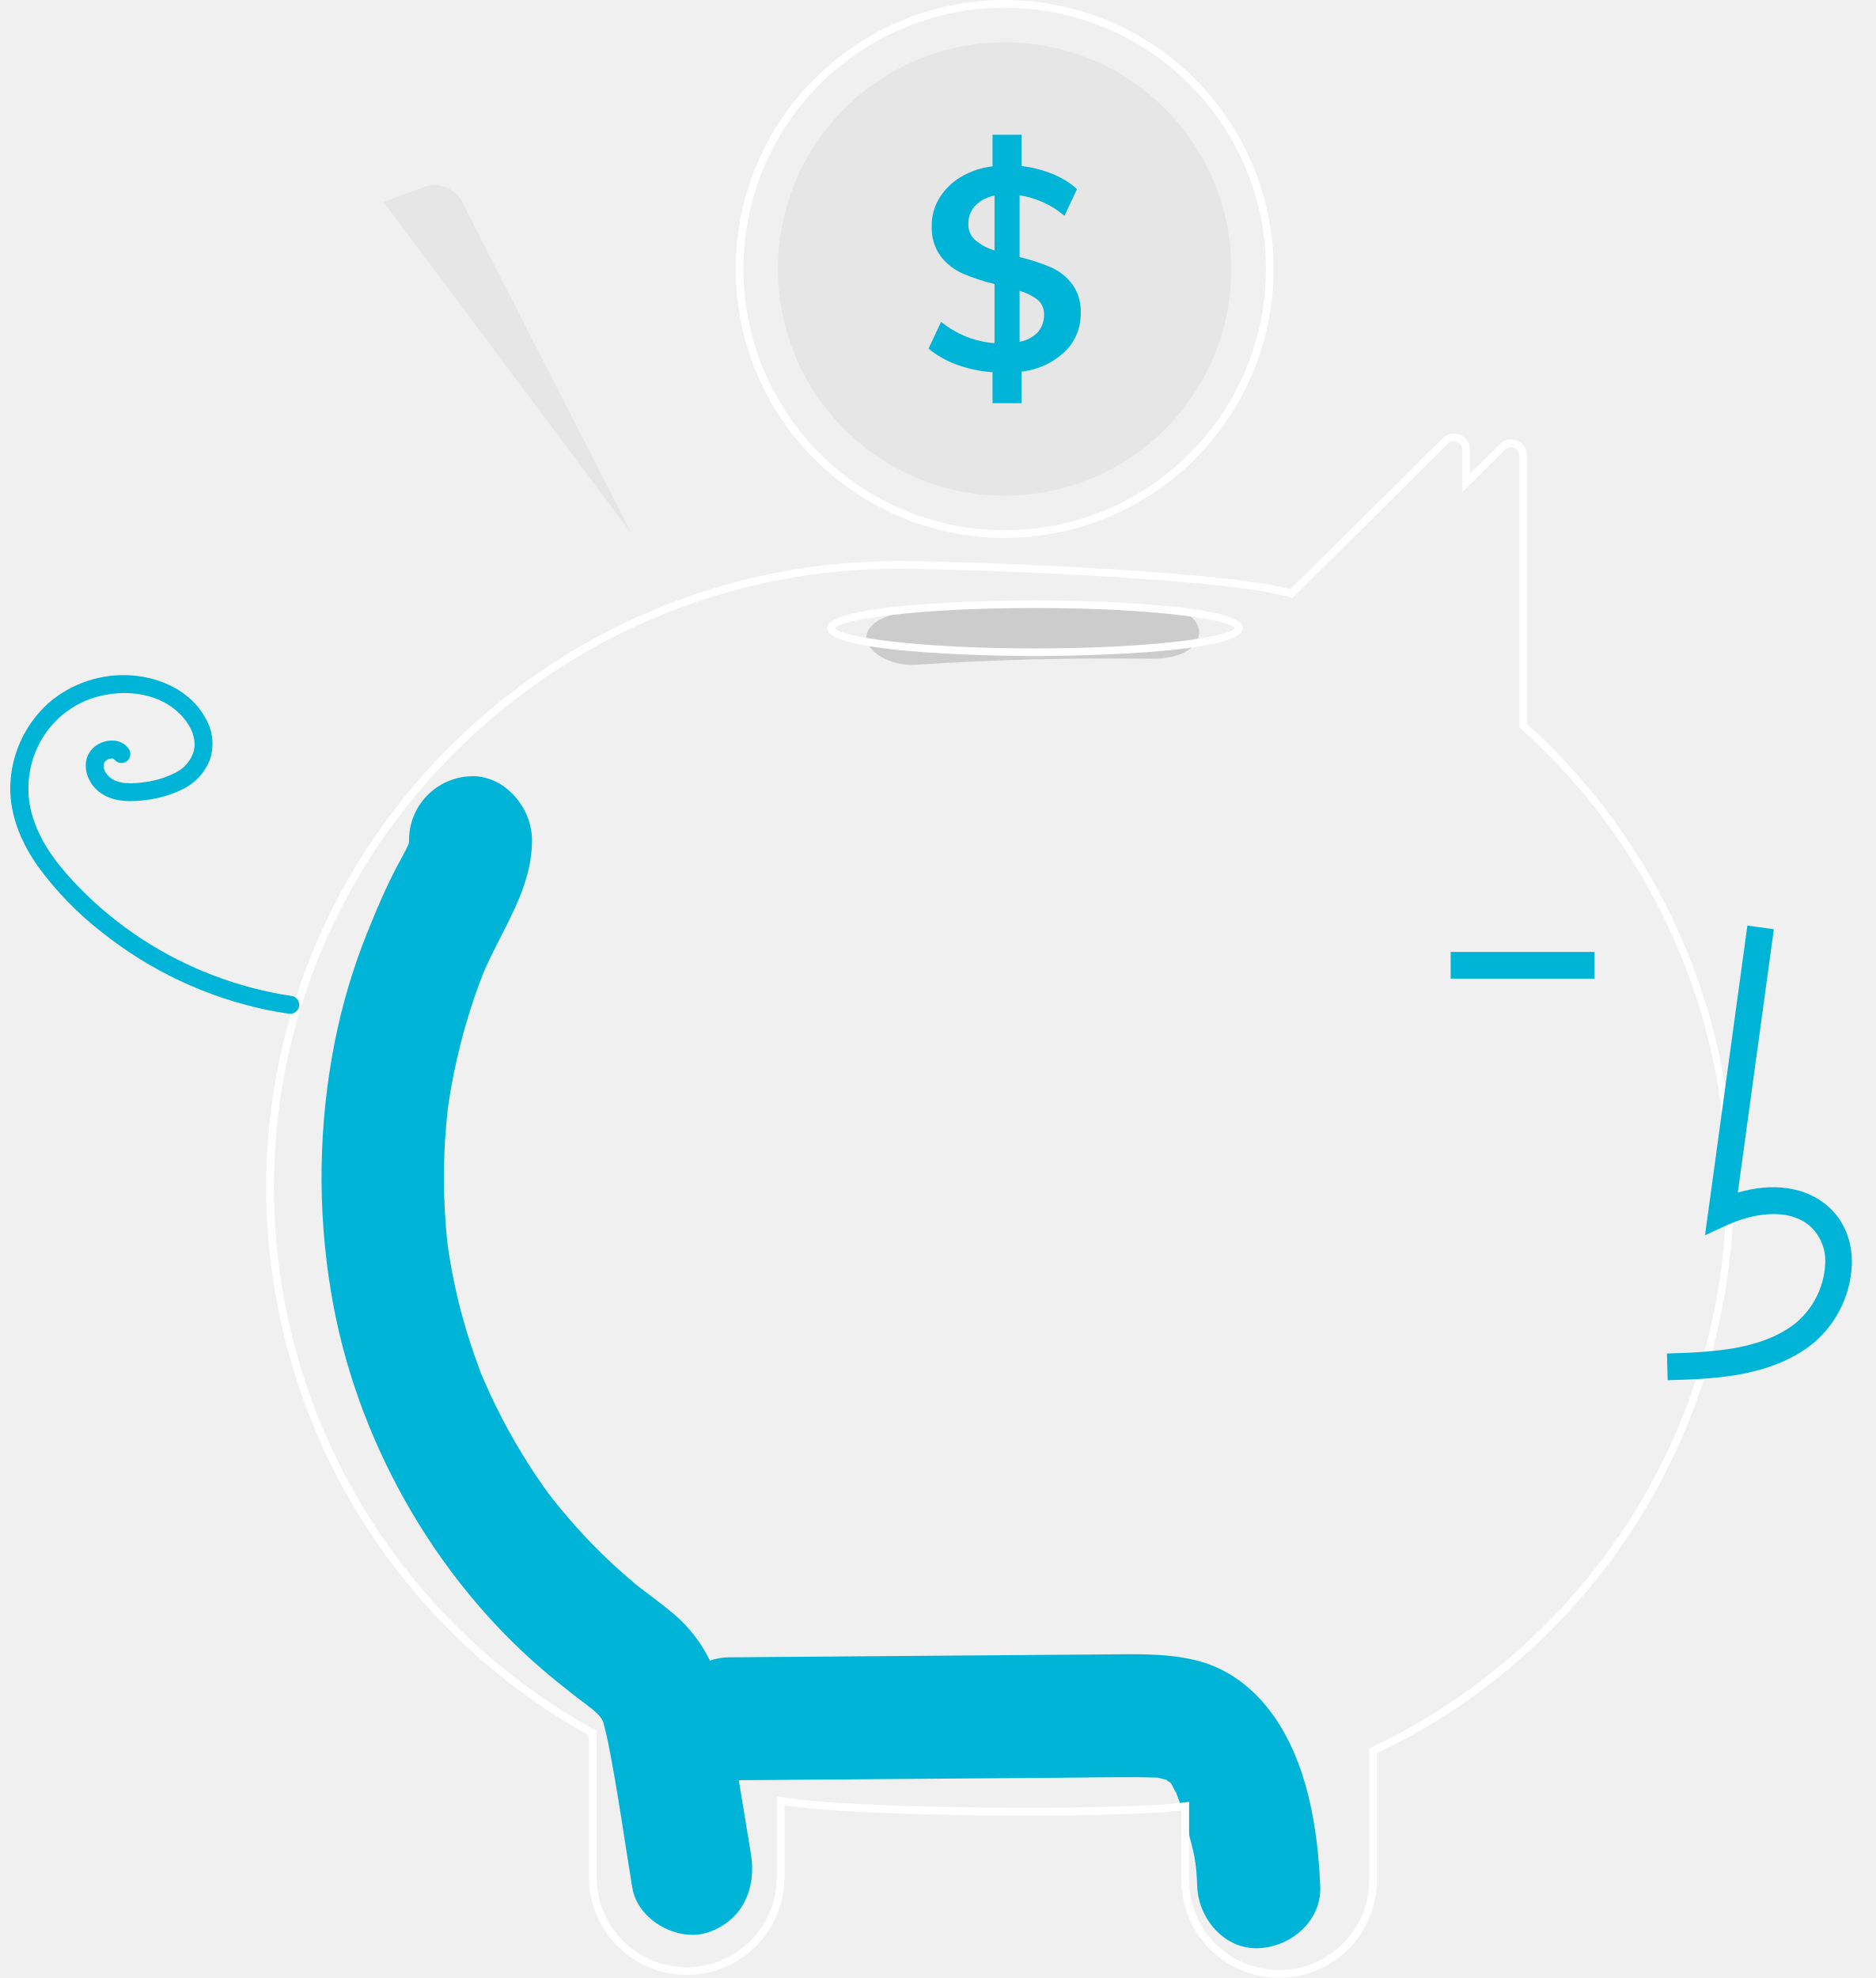
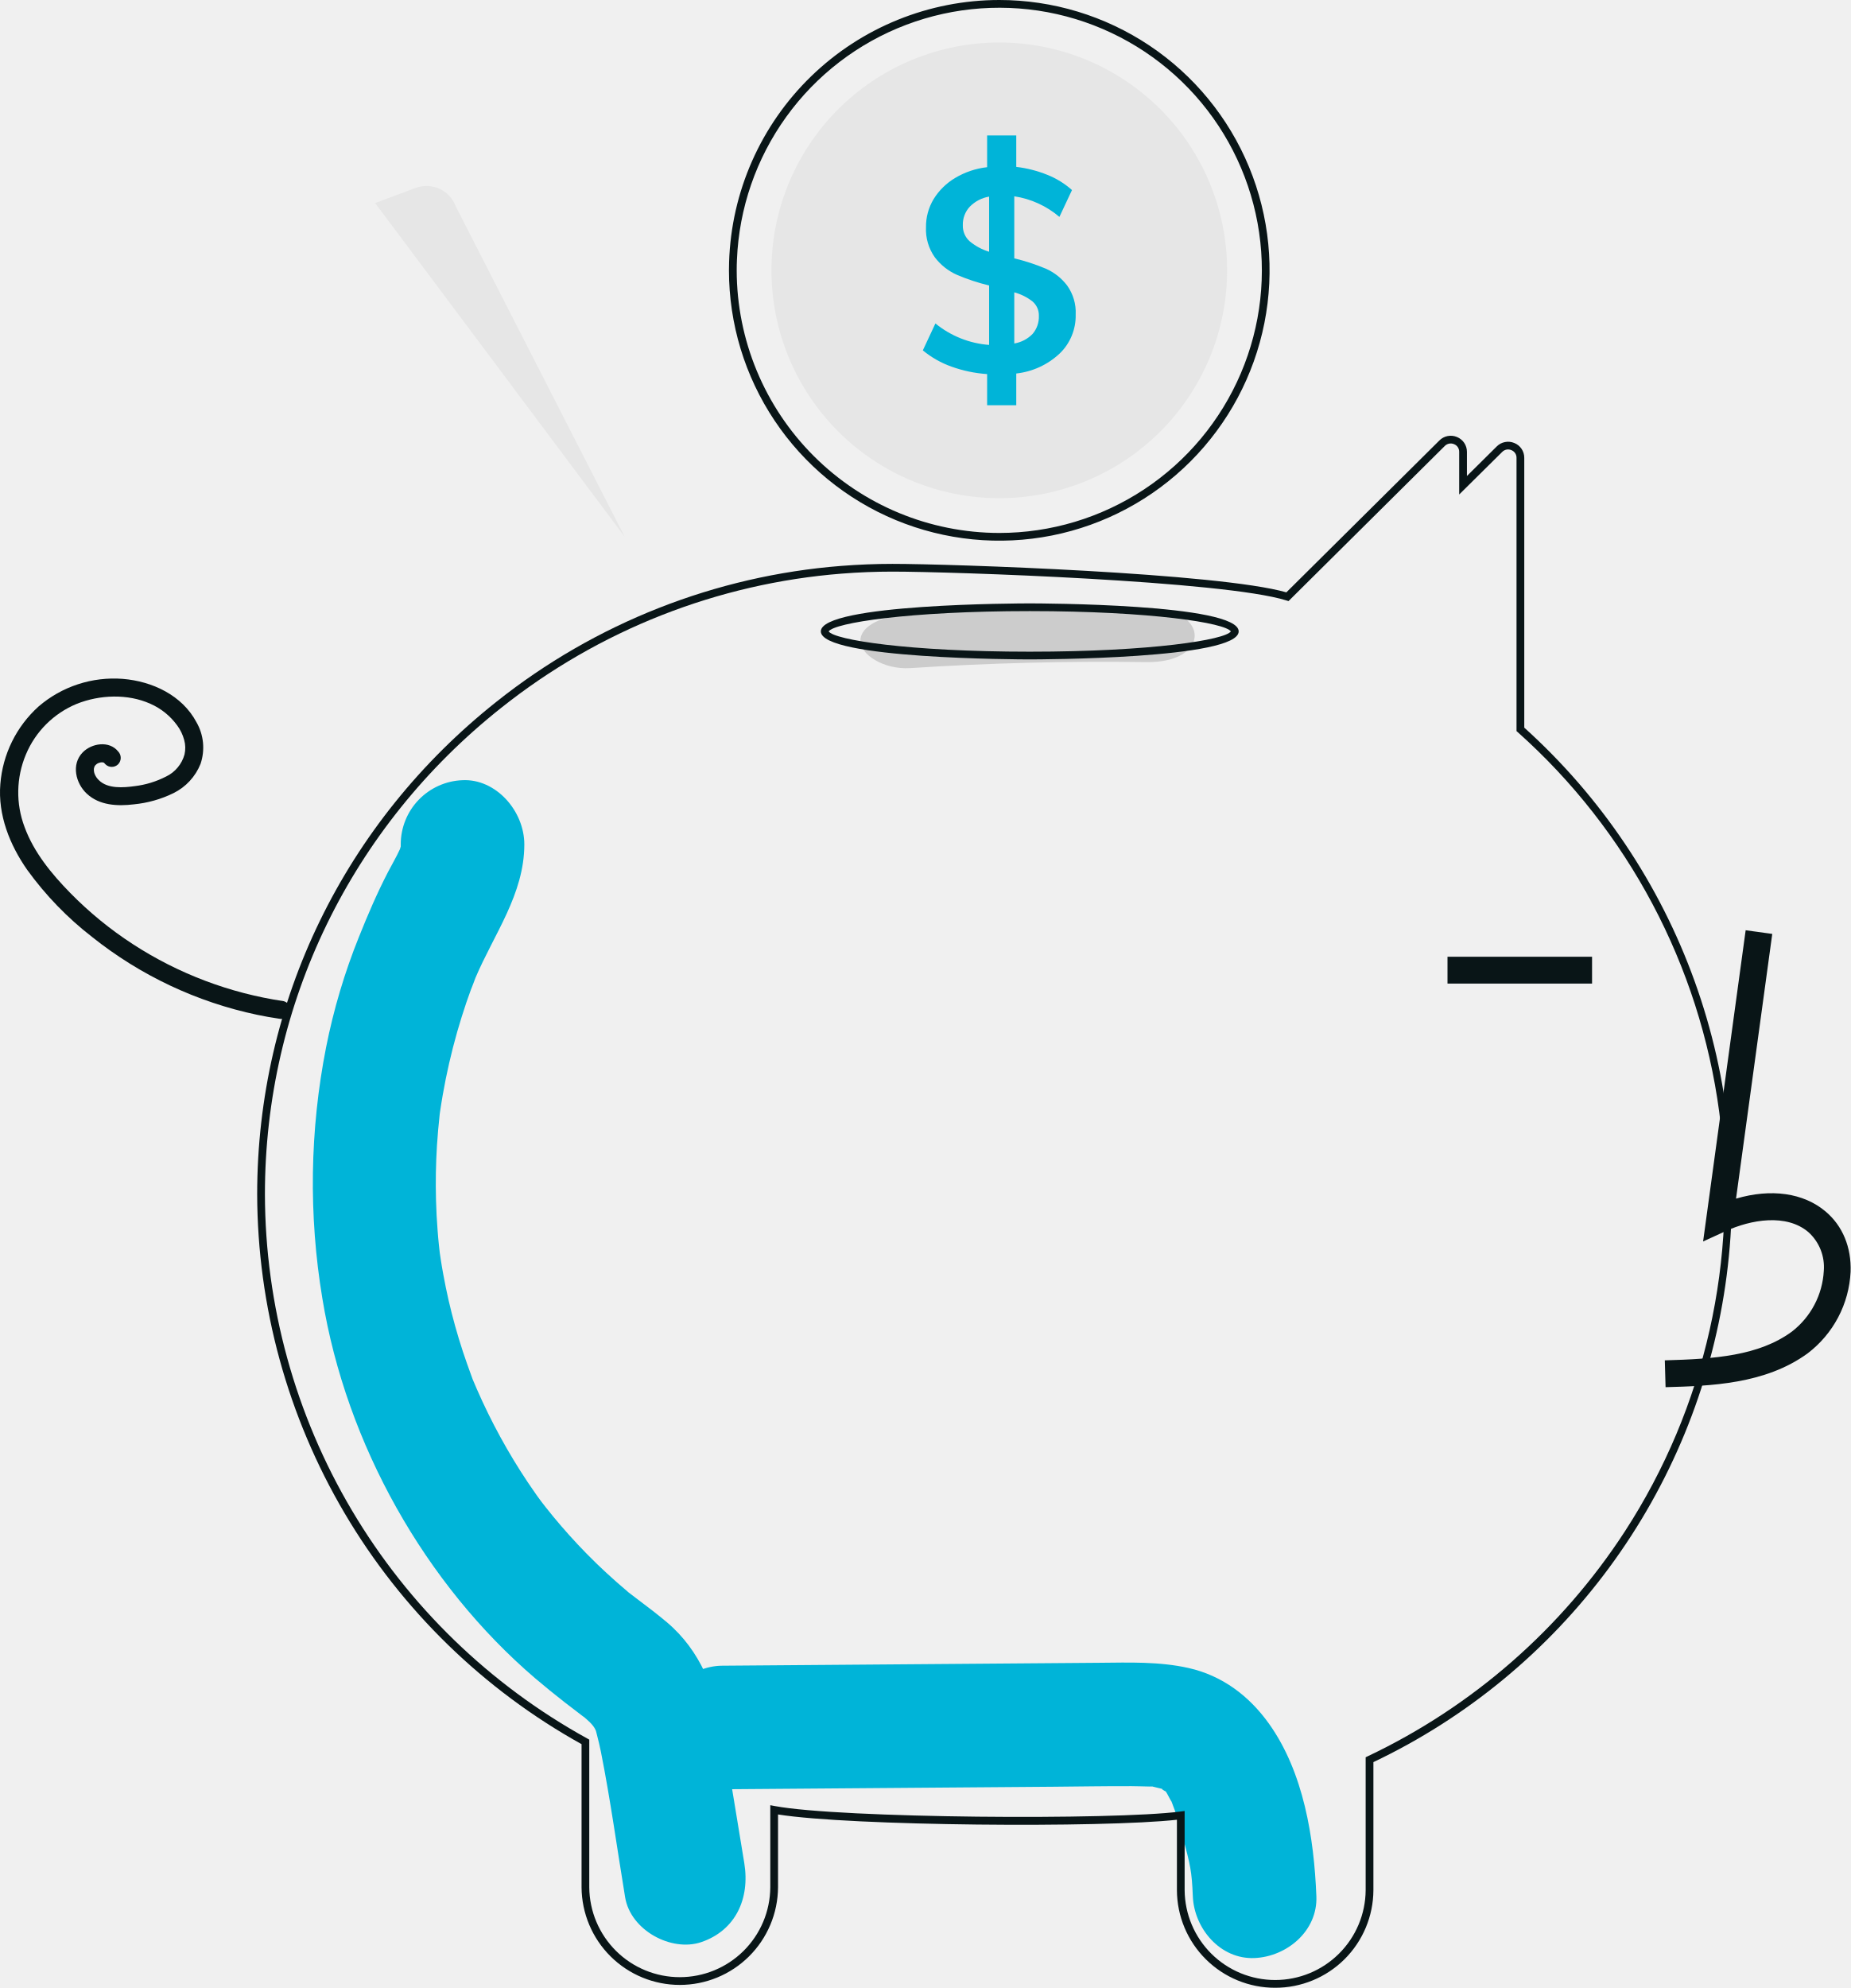
- <svg xmlns="http://www.w3.org/2000/svg" width="55" height="58" viewBox="0 0 55 58" fill="none">
-   <path d="M37.325 50.286C36.748 49.478 35.967 48.886 34.984 48.665C34.128 48.472 33.247 48.505 32.377 48.512L21.37 48.597C20.427 48.604 19.523 49.421 19.567 50.4C19.61 51.37 20.359 52.21 21.37 52.202C24.594 52.177 27.818 52.153 31.043 52.128C31.803 52.122 32.563 52.108 33.324 52.111C33.494 52.111 33.664 52.12 33.835 52.122C33.876 52.123 33.906 52.122 33.927 52.121C33.932 52.123 33.937 52.124 33.944 52.126C34.033 52.151 34.124 52.167 34.214 52.191C34.182 52.192 34.272 52.248 34.316 52.266C34.323 52.279 34.336 52.3 34.358 52.333C34.388 52.391 34.479 52.565 34.483 52.56C34.619 52.904 34.731 53.258 34.819 53.618C35.029 54.412 35.075 54.578 35.105 55.323C35.143 56.264 35.907 57.171 36.908 57.126C37.852 57.084 38.751 56.332 38.711 55.323C38.642 53.623 38.343 51.712 37.325 50.286Z" fill="#00B4D8" />
-   <path d="M22.017 54.354C21.81 53.101 21.607 51.847 21.396 50.595C21.183 49.325 20.746 48.162 19.757 47.328C19.493 47.105 19.219 46.897 18.944 46.69C18.847 46.617 18.751 46.544 18.655 46.47C18.65 46.465 18.646 46.462 18.641 46.459C18.631 46.45 18.618 46.439 18.601 46.424C18.189 46.076 17.791 45.712 17.412 45.324C17.075 44.98 16.753 44.622 16.445 44.249C16.369 44.156 16.293 44.062 16.218 43.967C16.205 43.95 16.136 43.861 16.09 43.802C16.048 43.744 15.97 43.638 15.957 43.62C15.87 43.496 15.784 43.371 15.7 43.245C15.125 42.385 14.628 41.476 14.214 40.528C14.173 40.434 14.132 40.34 14.093 40.245C14.083 40.216 14.069 40.178 14.051 40.129C13.968 39.899 13.884 39.67 13.808 39.437C13.646 38.944 13.506 38.443 13.389 37.935C13.332 37.684 13.28 37.432 13.234 37.178C13.21 37.048 13.188 36.917 13.167 36.786C13.163 36.765 13.143 36.623 13.131 36.544C13.122 36.463 13.106 36.321 13.104 36.3C13.091 36.168 13.079 36.035 13.069 35.903C13.046 35.606 13.03 35.308 13.022 35.009C13.008 34.479 13.018 33.949 13.05 33.418C13.069 33.12 13.096 32.823 13.129 32.526C13.13 32.508 13.132 32.494 13.133 32.481C13.135 32.467 13.138 32.452 13.14 32.434C13.165 32.27 13.19 32.106 13.219 31.943C13.327 31.323 13.468 30.71 13.64 30.105C13.722 29.819 13.811 29.535 13.906 29.253C13.949 29.128 13.993 29.004 14.039 28.88C14.036 28.888 14.172 28.54 14.174 28.529C14.714 27.252 15.597 26.088 15.599 24.638C15.6 23.657 14.769 22.716 13.796 22.762C13.311 22.78 12.852 22.986 12.515 23.336C12.179 23.686 11.992 24.153 11.993 24.638C11.993 24.66 11.993 24.679 11.993 24.698C11.984 24.728 11.976 24.754 11.97 24.776C11.864 25.005 11.735 25.223 11.619 25.446C11.303 26.057 11.032 26.688 10.776 27.328C10.355 28.371 10.034 29.451 9.815 30.554C9.339 32.971 9.302 35.453 9.706 37.882C10.405 42.143 12.71 46.221 15.914 48.962C16.192 49.2 16.477 49.43 16.765 49.656C16.884 49.749 17.004 49.84 17.124 49.931C17.181 49.974 17.418 50.16 17.314 50.07C17.537 50.261 17.631 50.357 17.688 50.497C17.697 50.529 17.708 50.573 17.723 50.633C17.764 50.792 17.802 50.95 17.834 51.11C18.113 52.513 18.307 53.94 18.54 55.352C18.7 56.322 19.895 56.953 20.758 56.663C21.762 56.324 22.188 55.394 22.017 54.354Z" fill="#00B4D8" />
-   <path d="M37.507 57.993C36.75 57.995 36.023 57.696 35.486 57.163C34.948 56.63 34.644 55.905 34.641 55.148V53.091C32.488 53.332 25.115 53.276 23.002 52.937V55.066C22.996 55.822 22.691 56.546 22.154 57.078C21.617 57.611 20.892 57.91 20.135 57.91C19.379 57.91 18.653 57.611 18.116 57.078C17.579 56.546 17.274 55.822 17.269 55.066V50.886C14.406 49.296 12.02 46.971 10.356 44.151C8.693 41.331 7.812 38.117 7.804 34.843C7.804 29.229 10.349 23.991 14.785 20.473C17.67 18.178 21.175 16.798 24.849 16.51C25.348 16.471 25.85 16.451 26.341 16.451C28.071 16.451 35.875 16.719 37.834 17.282L42.298 12.851C42.364 12.786 42.448 12.741 42.539 12.722C42.631 12.704 42.725 12.713 42.811 12.749C42.898 12.784 42.972 12.844 43.024 12.921C43.076 12.998 43.103 13.089 43.102 13.183V13.887L43.972 13.026C44.037 12.96 44.121 12.915 44.212 12.897C44.303 12.879 44.398 12.888 44.484 12.924C44.571 12.958 44.645 13.018 44.697 13.095C44.749 13.173 44.776 13.264 44.776 13.357V21.229C47.016 23.249 48.724 25.79 49.747 28.628C50.771 31.465 51.078 34.512 50.643 37.497C50.208 40.482 49.042 43.313 47.251 45.74C45.46 48.167 43.097 50.115 40.373 51.41V55.148C40.37 55.905 40.066 56.63 39.529 57.163C38.991 57.696 38.264 57.995 37.507 57.993V57.993ZM34.866 52.836V55.148C34.872 55.844 35.152 56.511 35.647 57.001C36.142 57.492 36.81 57.767 37.507 57.767C38.204 57.767 38.872 57.492 39.367 57.001C39.862 56.511 40.142 55.844 40.148 55.148V51.268L40.212 51.238C43.269 49.787 45.864 47.518 47.709 44.682C50.059 41.063 51.037 36.722 50.465 32.445C49.892 28.168 47.807 24.237 44.588 21.363L44.55 21.33V13.357C44.551 13.309 44.537 13.261 44.51 13.221C44.483 13.181 44.444 13.15 44.399 13.133C44.354 13.113 44.304 13.108 44.257 13.118C44.209 13.127 44.165 13.151 44.131 13.186L42.877 14.428V13.183C42.878 13.134 42.864 13.087 42.837 13.047C42.81 13.006 42.771 12.975 42.726 12.958C42.681 12.939 42.631 12.934 42.583 12.943C42.535 12.953 42.491 12.977 42.457 13.012L37.897 17.537L37.832 17.517C36.011 16.947 28.084 16.677 26.341 16.677C25.856 16.677 25.36 16.696 24.867 16.735C21.237 17.02 17.775 18.383 14.925 20.65C10.543 24.125 8.03 29.298 8.03 34.843C8.037 38.088 8.913 41.273 10.568 44.065C12.222 46.857 14.593 49.156 17.436 50.721L17.494 50.754V55.066C17.5 55.762 17.781 56.428 18.275 56.919C18.77 57.409 19.439 57.685 20.135 57.685C20.832 57.685 21.5 57.409 21.995 56.919C22.49 56.428 22.77 55.762 22.776 55.066V52.667L22.91 52.692C24.809 53.05 32.806 53.106 34.739 52.852L34.866 52.836Z" fill="white" />
-   <path d="M29.458 0C27.408 0.001 25.439 0.799 23.968 2.226C22.496 3.653 21.638 5.596 21.574 7.645C21.572 7.725 21.571 7.806 21.571 7.887C21.571 9.447 22.033 10.972 22.9 12.269C23.766 13.566 24.998 14.577 26.439 15.174C27.881 15.771 29.466 15.927 30.996 15.623C32.526 15.318 33.932 14.567 35.035 13.464C36.138 12.361 36.889 10.956 37.193 9.426C37.498 7.896 37.341 6.31 36.744 4.869C36.147 3.428 35.136 2.196 33.84 1.329C32.542 0.463 31.018 0 29.458 0V0ZM29.458 15.549C27.426 15.547 25.479 14.739 24.042 13.302C22.606 11.866 21.798 9.918 21.796 7.887C21.796 7.782 21.798 7.679 21.803 7.576C21.864 6.075 22.364 4.626 23.243 3.407C24.121 2.189 25.338 1.255 26.743 0.723C28.148 0.191 29.678 0.083 31.143 0.413C32.608 0.744 33.944 1.498 34.984 2.581C36.025 3.665 36.724 5.03 36.994 6.507C37.265 7.985 37.095 9.509 36.506 10.891C35.917 12.273 34.935 13.451 33.682 14.279C32.429 15.107 30.96 15.549 29.458 15.549V15.549Z" fill="white" />
-   <path d="M36.105 7.887C36.105 9.65 35.405 11.341 34.158 12.588C32.912 13.834 31.221 14.535 29.458 14.535C27.695 14.535 26.004 13.834 24.757 12.588C23.51 11.341 22.81 9.65 22.81 7.887C22.81 7.676 22.82 7.469 22.839 7.264C23 5.562 23.809 3.988 25.099 2.868C26.39 1.747 28.062 1.167 29.77 1.247C31.477 1.327 33.088 2.062 34.267 3.298C35.447 4.535 36.105 6.178 36.105 7.887V7.887Z" fill="#E6E6E6" />
-   <path d="M31.437 8.329C31.276 8.117 31.064 7.949 30.821 7.841C30.521 7.715 30.211 7.613 29.895 7.537V5.727C30.381 5.801 30.838 6.009 31.212 6.328L31.579 5.545C31.368 5.356 31.126 5.207 30.863 5.102C30.571 4.984 30.266 4.905 29.953 4.869V3.951H29.103V4.878C28.774 4.915 28.457 5.021 28.173 5.19C27.916 5.342 27.7 5.554 27.543 5.807C27.393 6.055 27.316 6.339 27.319 6.629C27.305 6.942 27.395 7.252 27.577 7.507C27.744 7.729 27.966 7.904 28.219 8.017C28.524 8.147 28.839 8.251 29.161 8.329V10.063C28.587 10.02 28.04 9.801 27.594 9.437L27.227 10.222C27.476 10.428 27.76 10.589 28.065 10.697C28.399 10.817 28.749 10.89 29.103 10.914V11.823H29.953V10.897C30.426 10.845 30.869 10.642 31.216 10.318C31.369 10.171 31.49 9.994 31.572 9.798C31.653 9.602 31.692 9.391 31.688 9.179C31.702 8.876 31.614 8.576 31.437 8.329V8.329ZM29.161 7.345C28.954 7.282 28.762 7.179 28.595 7.041C28.529 6.982 28.476 6.909 28.442 6.828C28.407 6.747 28.391 6.658 28.394 6.57C28.388 6.369 28.462 6.174 28.599 6.028C28.752 5.874 28.948 5.772 29.161 5.736V7.345ZM30.429 9.743C30.285 9.89 30.098 9.988 29.895 10.021V8.529C30.089 8.581 30.271 8.672 30.429 8.796C30.489 8.848 30.537 8.912 30.568 8.984C30.6 9.056 30.615 9.134 30.613 9.213C30.62 9.407 30.555 9.596 30.429 9.743V9.743Z" fill="#00B4D8" />
-   <path d="M8.582 29.21C7.01 28.978 5.506 28.41 4.174 27.544C3.514 27.115 2.902 26.615 2.351 26.053C1.807 25.498 1.287 24.868 1.018 24.129C0.758 23.445 0.772 22.688 1.055 22.014C1.334 21.344 1.868 20.812 2.539 20.535C3.213 20.266 4.029 20.237 4.686 20.532C4.999 20.669 5.269 20.887 5.47 21.164C5.564 21.291 5.633 21.435 5.674 21.587C5.713 21.725 5.716 21.871 5.684 22.011C5.646 22.15 5.578 22.28 5.485 22.391C5.393 22.503 5.277 22.593 5.147 22.656C4.86 22.803 4.548 22.898 4.228 22.936C3.906 22.98 3.443 23.02 3.184 22.761C3.13 22.71 3.089 22.648 3.061 22.579C3.041 22.527 3.035 22.471 3.041 22.415C3.038 22.44 3.057 22.362 3.056 22.365C3.052 22.377 3.034 22.404 3.059 22.361C3.067 22.347 3.076 22.334 3.085 22.321C3.077 22.332 3.058 22.35 3.092 22.319C3.119 22.288 3.155 22.266 3.195 22.255C3.21 22.25 3.226 22.247 3.242 22.242C3.281 22.232 3.202 22.243 3.243 22.242C3.258 22.241 3.274 22.242 3.29 22.241C3.33 22.239 3.251 22.23 3.289 22.24C3.304 22.243 3.318 22.247 3.333 22.252C3.365 22.262 3.311 22.228 3.332 22.253C3.357 22.282 3.306 22.225 3.334 22.253C3.349 22.267 3.362 22.282 3.375 22.297C3.424 22.347 3.491 22.374 3.561 22.374C3.631 22.374 3.698 22.347 3.748 22.297C3.796 22.247 3.823 22.18 3.823 22.111C3.823 22.041 3.796 21.974 3.748 21.924C3.488 21.601 2.973 21.681 2.71 21.954C2.374 22.302 2.507 22.853 2.834 23.157C3.204 23.501 3.728 23.525 4.204 23.467C4.606 23.428 4.998 23.318 5.361 23.14C5.721 22.963 6.003 22.658 6.152 22.285C6.219 22.086 6.243 21.875 6.223 21.666C6.202 21.456 6.138 21.254 6.033 21.072C5.613 20.282 4.743 19.877 3.883 19.806C3.44 19.772 2.995 19.825 2.573 19.964C2.151 20.102 1.76 20.323 1.424 20.613C0.777 21.197 0.378 22.006 0.31 22.875C0.235 23.776 0.585 24.651 1.094 25.378C1.628 26.117 2.265 26.776 2.985 27.334C4.393 28.458 6.045 29.237 7.809 29.609C8.018 29.652 8.229 29.689 8.441 29.72C8.509 29.736 8.58 29.726 8.64 29.692C8.701 29.658 8.746 29.602 8.766 29.535C8.784 29.468 8.775 29.396 8.741 29.335C8.706 29.274 8.649 29.23 8.582 29.21L8.582 29.21Z" fill="#00B4D8" />
-   <path d="M33.751 17.732C31.448 17.699 29.152 17.758 26.863 17.907C26.081 17.958 25.404 18.235 25.404 18.7C25.404 19.088 26.075 19.543 26.863 19.492C29.151 19.342 31.447 19.284 33.751 19.316C35.63 19.343 35.629 17.758 33.751 17.732Z" fill="#CCCCCC" />
-   <path d="M30.347 19.238C30.098 19.238 24.251 19.229 24.251 18.421C24.251 17.613 30.098 17.604 30.347 17.604C30.596 17.604 36.443 17.613 36.443 18.421C36.443 19.229 30.596 19.238 30.347 19.238ZM24.479 18.421C24.639 18.666 26.789 19.013 30.347 19.013C33.905 19.013 36.054 18.666 36.215 18.421C36.054 18.176 33.905 17.829 30.347 17.829C26.789 17.829 24.639 18.176 24.479 18.421V18.421Z" fill="white" />
-   <path d="M48.899 40.471C50.193 40.435 51.804 40.39 53.045 39.484C53.415 39.203 53.719 38.844 53.935 38.434C54.151 38.023 54.275 37.57 54.298 37.106C54.324 36.39 54.065 35.765 53.57 35.347C52.922 34.799 51.975 34.67 50.955 34.97L52.012 27.247L51.236 27.14L49.994 36.22L50.642 35.923C51.393 35.579 52.424 35.403 53.064 35.945C53.222 36.086 53.344 36.262 53.423 36.459C53.501 36.655 53.533 36.867 53.516 37.078C53.497 37.424 53.404 37.761 53.243 38.066C53.082 38.372 52.857 38.64 52.583 38.851C51.618 39.557 50.334 39.648 48.877 39.688L48.899 40.471Z" fill="#00B4D8" />
-   <path d="M46.754 27.913H42.536V28.696H46.754V27.913Z" fill="#00B4D8" />
-   <path d="M11.246 5.924L18.528 15.662L13.601 6.026C13.56 5.914 13.498 5.81 13.417 5.722C13.336 5.634 13.239 5.562 13.131 5.511C13.023 5.461 12.905 5.432 12.786 5.426C12.666 5.421 12.547 5.439 12.435 5.48L11.246 5.924Z" fill="#E6E6E6" />
+ <svg xmlns="http://www.w3.org/2000/svg" width="54" height="58" viewBox="0 0 54 58" fill="none">
+   <path d="M37.025 50.286C36.447 49.478 35.666 48.887 34.684 48.665C33.828 48.472 32.947 48.505 32.077 48.512L21.069 48.597C20.127 48.604 19.223 49.421 19.267 50.4C19.31 51.37 20.059 52.21 21.069 52.202C24.294 52.178 27.518 52.153 30.742 52.128C31.503 52.122 32.263 52.108 33.023 52.111C33.194 52.111 33.364 52.12 33.535 52.122C33.576 52.123 33.606 52.122 33.627 52.121C33.632 52.123 33.637 52.124 33.644 52.126C33.733 52.151 33.824 52.168 33.913 52.191C33.882 52.192 33.971 52.248 34.016 52.266C34.022 52.279 34.035 52.3 34.057 52.334C34.088 52.391 34.179 52.565 34.183 52.56C34.319 52.905 34.431 53.258 34.519 53.618C34.729 54.412 34.775 54.578 34.805 55.323C34.843 56.264 35.607 57.171 36.608 57.126C37.552 57.084 38.451 56.333 38.41 55.323C38.342 53.623 38.043 51.712 37.025 50.286Z" fill="#00B4D8" />
+   <path d="M21.717 54.354C21.51 53.101 21.307 51.847 21.096 50.595C20.882 49.325 20.446 48.162 19.457 47.328C19.193 47.105 18.919 46.897 18.644 46.69C18.547 46.617 18.451 46.544 18.355 46.47C18.35 46.465 18.346 46.462 18.341 46.459C18.331 46.45 18.318 46.439 18.301 46.424C17.889 46.076 17.491 45.712 17.112 45.324C16.775 44.98 16.453 44.622 16.145 44.249C16.069 44.156 15.993 44.062 15.918 43.967C15.905 43.95 15.836 43.861 15.79 43.802C15.748 43.744 15.67 43.638 15.657 43.62C15.57 43.496 15.484 43.371 15.399 43.245C14.825 42.385 14.328 41.476 13.914 40.528C13.873 40.434 13.832 40.34 13.793 40.245C13.783 40.216 13.769 40.178 13.751 40.129C13.668 39.899 13.584 39.67 13.508 39.437C13.346 38.944 13.206 38.443 13.089 37.935C13.032 37.684 12.98 37.432 12.934 37.178C12.91 37.048 12.887 36.917 12.867 36.786C12.863 36.765 12.843 36.623 12.831 36.544C12.822 36.463 12.806 36.322 12.804 36.3C12.79 36.168 12.779 36.035 12.769 35.903C12.745 35.606 12.73 35.308 12.722 35.01C12.708 34.479 12.717 33.949 12.75 33.418C12.769 33.12 12.796 32.823 12.828 32.526C12.83 32.508 12.832 32.494 12.833 32.481C12.835 32.468 12.838 32.452 12.84 32.434C12.865 32.27 12.89 32.106 12.919 31.943C13.027 31.323 13.168 30.71 13.34 30.105C13.422 29.819 13.511 29.535 13.606 29.253C13.649 29.128 13.693 29.004 13.738 28.88C13.736 28.888 13.872 28.54 13.873 28.529C14.414 27.252 15.297 26.088 15.299 24.638C15.299 23.657 14.469 22.716 13.496 22.762C13.011 22.78 12.552 22.986 12.215 23.336C11.879 23.686 11.692 24.153 11.693 24.638C11.693 24.66 11.693 24.679 11.693 24.698C11.684 24.728 11.676 24.754 11.669 24.776C11.564 25.005 11.435 25.223 11.319 25.446C11.003 26.057 10.732 26.688 10.476 27.328C10.055 28.371 9.734 29.451 9.515 30.554C9.039 32.971 9.002 35.453 9.406 37.882C10.104 42.143 12.41 46.221 15.614 48.963C15.892 49.2 16.177 49.43 16.465 49.656C16.584 49.749 16.704 49.84 16.824 49.931C16.881 49.974 17.117 50.16 17.014 50.07C17.237 50.261 17.331 50.357 17.388 50.497C17.397 50.529 17.408 50.573 17.423 50.633C17.464 50.792 17.502 50.95 17.534 51.11C17.813 52.513 18.007 53.94 18.24 55.352C18.4 56.322 19.594 56.953 20.457 56.663C21.462 56.324 21.888 55.394 21.717 54.354Z" fill="#00B4D8" />
+   <path d="M37.207 57.993C36.45 57.995 35.723 57.696 35.186 57.163C34.648 56.63 34.344 55.905 34.341 55.148V53.091C32.188 53.332 24.815 53.276 22.702 52.937V55.065C22.696 55.822 22.392 56.545 21.855 57.078C21.318 57.611 20.592 57.91 19.835 57.91C19.079 57.91 18.353 57.611 17.816 57.078C17.279 56.545 16.975 55.822 16.969 55.065V50.886C14.107 49.296 11.72 46.971 10.057 44.151C8.393 41.33 7.512 38.117 7.504 34.843C7.504 29.228 10.049 23.991 14.486 20.473C17.37 18.178 20.875 16.798 24.55 16.51C25.049 16.471 25.55 16.451 26.041 16.451C27.771 16.451 35.576 16.718 37.534 17.282L41.999 12.851C42.064 12.785 42.148 12.74 42.239 12.722C42.331 12.704 42.425 12.713 42.511 12.749C42.598 12.784 42.672 12.844 42.724 12.921C42.776 12.998 42.803 13.089 42.803 13.183V13.887L43.672 13.026C43.737 12.96 43.821 12.915 43.913 12.897C44.004 12.878 44.098 12.888 44.184 12.924C44.271 12.958 44.345 13.018 44.397 13.095C44.449 13.173 44.477 13.264 44.476 13.357V21.229C46.716 23.249 48.424 25.79 49.447 28.628C50.471 31.465 50.778 34.512 50.343 37.496C49.908 40.481 48.743 43.313 46.951 45.74C45.16 48.167 42.798 50.115 40.074 51.41V55.148C40.07 55.905 39.766 56.63 39.229 57.163C38.691 57.696 37.964 57.995 37.207 57.993ZM34.566 52.836V55.148C34.572 55.844 34.853 56.511 35.347 57.001C35.842 57.492 36.511 57.767 37.207 57.767C37.904 57.767 38.572 57.492 39.067 57.001C39.562 56.511 39.843 55.844 39.848 55.148V51.268L39.913 51.237C42.969 49.787 45.564 47.518 47.409 44.682C49.76 41.063 50.737 36.722 50.165 32.445C49.593 28.168 47.508 24.236 44.288 21.363L44.25 21.33V13.357C44.251 13.309 44.237 13.261 44.21 13.221C44.183 13.181 44.144 13.15 44.099 13.132C44.054 13.113 44.005 13.108 43.957 13.117C43.909 13.127 43.865 13.151 43.831 13.186L42.577 14.427V13.183C42.578 13.134 42.564 13.087 42.537 13.046C42.51 13.006 42.471 12.975 42.426 12.958C42.381 12.939 42.331 12.934 42.283 12.943C42.235 12.953 42.191 12.976 42.157 13.011L37.597 17.537L37.532 17.517C35.712 16.947 27.784 16.677 26.041 16.677C25.556 16.677 25.06 16.696 24.567 16.735C20.937 17.02 17.475 18.383 14.626 20.65C10.243 24.124 7.73 29.298 7.73 34.843C7.737 38.088 8.614 41.273 10.268 44.065C11.922 46.857 14.293 49.155 17.136 50.721L17.194 50.754V55.065C17.2 55.762 17.481 56.428 17.976 56.919C18.47 57.409 19.139 57.684 19.835 57.684C20.532 57.684 21.2 57.409 21.695 56.919C22.19 56.428 22.471 55.762 22.476 55.065V52.667L22.61 52.692C24.509 53.05 32.506 53.106 34.439 52.852L34.566 52.836Z" fill="#091517" />
+   <path d="M29.158 0C27.108 0.001 25.139 0.799 23.668 2.226C22.196 3.653 21.338 5.596 21.274 7.645C21.272 7.725 21.27 7.806 21.27 7.887C21.27 9.447 21.733 10.972 22.6 12.269C23.466 13.566 24.698 14.577 26.139 15.174C27.581 15.771 29.166 15.927 30.696 15.623C32.226 15.318 33.632 14.567 34.735 13.464C35.838 12.361 36.589 10.956 36.893 9.426C37.197 7.896 37.041 6.31 36.444 4.869C35.847 3.428 34.837 2.196 33.539 1.329C32.242 0.463 30.718 0 29.158 0ZM29.158 15.549C27.126 15.547 25.179 14.739 23.742 13.302C22.306 11.866 21.498 9.918 21.496 7.887C21.496 7.782 21.498 7.679 21.503 7.576C21.564 6.075 22.064 4.626 22.943 3.407C23.821 2.189 25.038 1.255 26.443 0.723C27.848 0.191 29.378 0.083 30.843 0.413C32.308 0.744 33.644 1.498 34.684 2.581C35.725 3.665 36.423 5.03 36.694 6.507C36.965 7.985 36.795 9.509 36.206 10.891C35.617 12.273 34.635 13.451 33.382 14.279C32.129 15.107 30.66 15.549 29.158 15.549Z" fill="#091517" />
+   <path d="M35.805 7.887C35.805 9.65 35.105 11.341 33.858 12.588C32.611 13.835 30.921 14.535 29.157 14.535C27.394 14.535 25.703 13.835 24.457 12.588C23.21 11.341 22.51 9.65 22.51 7.887C22.51 7.676 22.52 7.469 22.539 7.264C22.699 5.563 23.509 3.988 24.799 2.868C26.09 1.747 27.762 1.167 29.469 1.247C31.177 1.327 32.787 2.062 33.967 3.298C35.147 4.535 35.805 6.178 35.805 7.887Z" fill="#E6E6E6" />
+   <path d="M31.137 8.329C30.976 8.117 30.764 7.949 30.521 7.841C30.221 7.714 29.911 7.613 29.595 7.537V5.727C30.081 5.8 30.538 6.009 30.912 6.328L31.279 5.545C31.068 5.356 30.826 5.207 30.563 5.102C30.271 4.984 29.965 4.905 29.653 4.869V3.951H28.803V4.878C28.474 4.914 28.157 5.021 27.873 5.19C27.616 5.342 27.4 5.553 27.243 5.807C27.093 6.055 27.016 6.339 27.019 6.629C27.005 6.942 27.095 7.251 27.277 7.507C27.445 7.729 27.666 7.904 27.919 8.017C28.224 8.147 28.539 8.251 28.861 8.329V10.063C28.287 10.02 27.74 9.801 27.294 9.437L26.927 10.222C27.176 10.428 27.46 10.589 27.765 10.697C28.099 10.817 28.448 10.89 28.803 10.914V11.823H29.653V10.897C30.126 10.845 30.569 10.642 30.916 10.317C31.07 10.171 31.19 9.994 31.271 9.798C31.352 9.602 31.392 9.391 31.387 9.179C31.402 8.876 31.314 8.576 31.137 8.329ZM28.861 7.345C28.654 7.282 28.462 7.179 28.295 7.041C28.228 6.982 28.176 6.909 28.142 6.828C28.107 6.746 28.091 6.658 28.094 6.57C28.088 6.369 28.162 6.174 28.299 6.028C28.451 5.874 28.648 5.772 28.861 5.736V7.345ZM30.129 9.743C29.985 9.89 29.798 9.988 29.595 10.021V8.529C29.789 8.581 29.971 8.672 30.129 8.796C30.189 8.848 30.236 8.912 30.268 8.984C30.3 9.056 30.315 9.134 30.313 9.213C30.32 9.407 30.255 9.596 30.129 9.743Z" fill="#00B4D8" />
+   <path d="M8.282 29.21C6.71 28.978 5.206 28.41 3.874 27.544C3.214 27.115 2.602 26.615 2.051 26.053C1.507 25.498 0.987 24.868 0.717 24.129C0.458 23.445 0.472 22.688 0.755 22.014C1.034 21.344 1.568 20.812 2.239 20.535C2.913 20.266 3.729 20.237 4.386 20.532C4.699 20.669 4.969 20.887 5.17 21.164C5.264 21.291 5.333 21.435 5.374 21.587C5.413 21.725 5.416 21.871 5.384 22.011C5.346 22.15 5.278 22.28 5.185 22.391C5.092 22.503 4.977 22.593 4.847 22.655C4.559 22.803 4.248 22.898 3.928 22.936C3.606 22.98 3.143 23.02 2.884 22.761C2.83 22.71 2.788 22.648 2.761 22.579C2.741 22.527 2.735 22.471 2.741 22.415C2.737 22.44 2.757 22.362 2.756 22.365C2.752 22.377 2.734 22.404 2.759 22.361C2.767 22.347 2.776 22.334 2.785 22.32C2.777 22.332 2.758 22.35 2.792 22.318C2.819 22.288 2.855 22.266 2.895 22.255C2.91 22.25 2.926 22.247 2.942 22.242C2.981 22.232 2.902 22.243 2.943 22.242C2.958 22.241 2.974 22.241 2.99 22.241C3.03 22.239 2.951 22.23 2.989 22.24C3.004 22.243 3.018 22.247 3.033 22.252C3.065 22.262 3.01 22.228 3.032 22.253C3.057 22.282 3.006 22.225 3.034 22.253C3.048 22.267 3.062 22.282 3.075 22.297C3.124 22.347 3.191 22.374 3.261 22.374C3.331 22.374 3.398 22.347 3.448 22.297C3.496 22.247 3.523 22.18 3.523 22.111C3.523 22.041 3.496 21.974 3.448 21.924C3.188 21.601 2.673 21.681 2.41 21.954C2.074 22.302 2.207 22.853 2.534 23.157C2.904 23.501 3.428 23.524 3.904 23.467C4.306 23.428 4.698 23.318 5.061 23.14C5.421 22.963 5.703 22.658 5.852 22.285C5.919 22.086 5.943 21.875 5.923 21.665C5.902 21.456 5.838 21.254 5.733 21.072C5.313 20.282 4.443 19.877 3.583 19.806C3.14 19.772 2.695 19.825 2.273 19.964C1.851 20.102 1.46 20.323 1.124 20.613C0.477 21.197 0.078 22.006 0.01 22.875C-0.065 23.776 0.285 24.651 0.794 25.378C1.328 26.117 1.964 26.776 2.685 27.334C4.093 28.458 5.745 29.237 7.509 29.608C7.718 29.652 7.929 29.689 8.141 29.72C8.209 29.736 8.28 29.726 8.34 29.692C8.401 29.658 8.446 29.602 8.466 29.535C8.484 29.468 8.475 29.396 8.441 29.335C8.406 29.274 8.349 29.23 8.282 29.21L8.282 29.21Z" fill="#091517" />
+   <path d="M33.451 17.732C31.148 17.699 28.852 17.758 26.563 17.907C25.781 17.958 25.104 18.235 25.104 18.7C25.104 19.088 25.776 19.543 26.563 19.492C28.851 19.343 31.147 19.284 33.451 19.317C35.33 19.343 35.329 17.758 33.451 17.732Z" fill="#CCCCCC" />
+   <path d="M30.047 19.238C29.798 19.238 23.951 19.229 23.951 18.421C23.951 17.613 29.798 17.604 30.047 17.604C30.296 17.604 36.143 17.613 36.143 18.421C36.143 19.229 30.296 19.238 30.047 19.238ZM24.179 18.421C24.339 18.666 26.489 19.013 30.047 19.013C33.605 19.013 35.755 18.666 35.914 18.421C35.755 18.176 33.605 17.829 30.047 17.829C26.489 17.829 24.339 18.176 24.179 18.421V18.421Z" fill="#091517" />
+   <path d="M48.599 40.471C49.893 40.435 51.504 40.39 52.745 39.484C53.115 39.203 53.419 38.844 53.635 38.434C53.852 38.023 53.975 37.57 53.998 37.106C54.024 36.39 53.765 35.765 53.27 35.347C52.622 34.799 51.675 34.67 50.655 34.97L51.712 27.247L50.936 27.14L49.694 36.22L50.342 35.923C51.093 35.578 52.124 35.403 52.764 35.945C52.922 36.086 53.044 36.262 53.123 36.459C53.201 36.655 53.233 36.867 53.216 37.078C53.197 37.423 53.104 37.761 52.943 38.066C52.782 38.372 52.557 38.64 52.283 38.851C51.318 39.557 50.033 39.648 48.577 39.688L48.599 40.471Z" fill="#091517" />
+   <path d="M46.454 27.913H42.236V28.696H46.454V27.913Z" fill="#091517" />
+   <path d="M10.946 5.924L18.228 15.662L13.301 6.026C13.26 5.914 13.198 5.81 13.117 5.722C13.037 5.634 12.939 5.562 12.831 5.511C12.723 5.461 12.605 5.432 12.486 5.426C12.367 5.421 12.247 5.439 12.135 5.48L10.946 5.924Z" fill="#E6E6E6" />
</svg>
